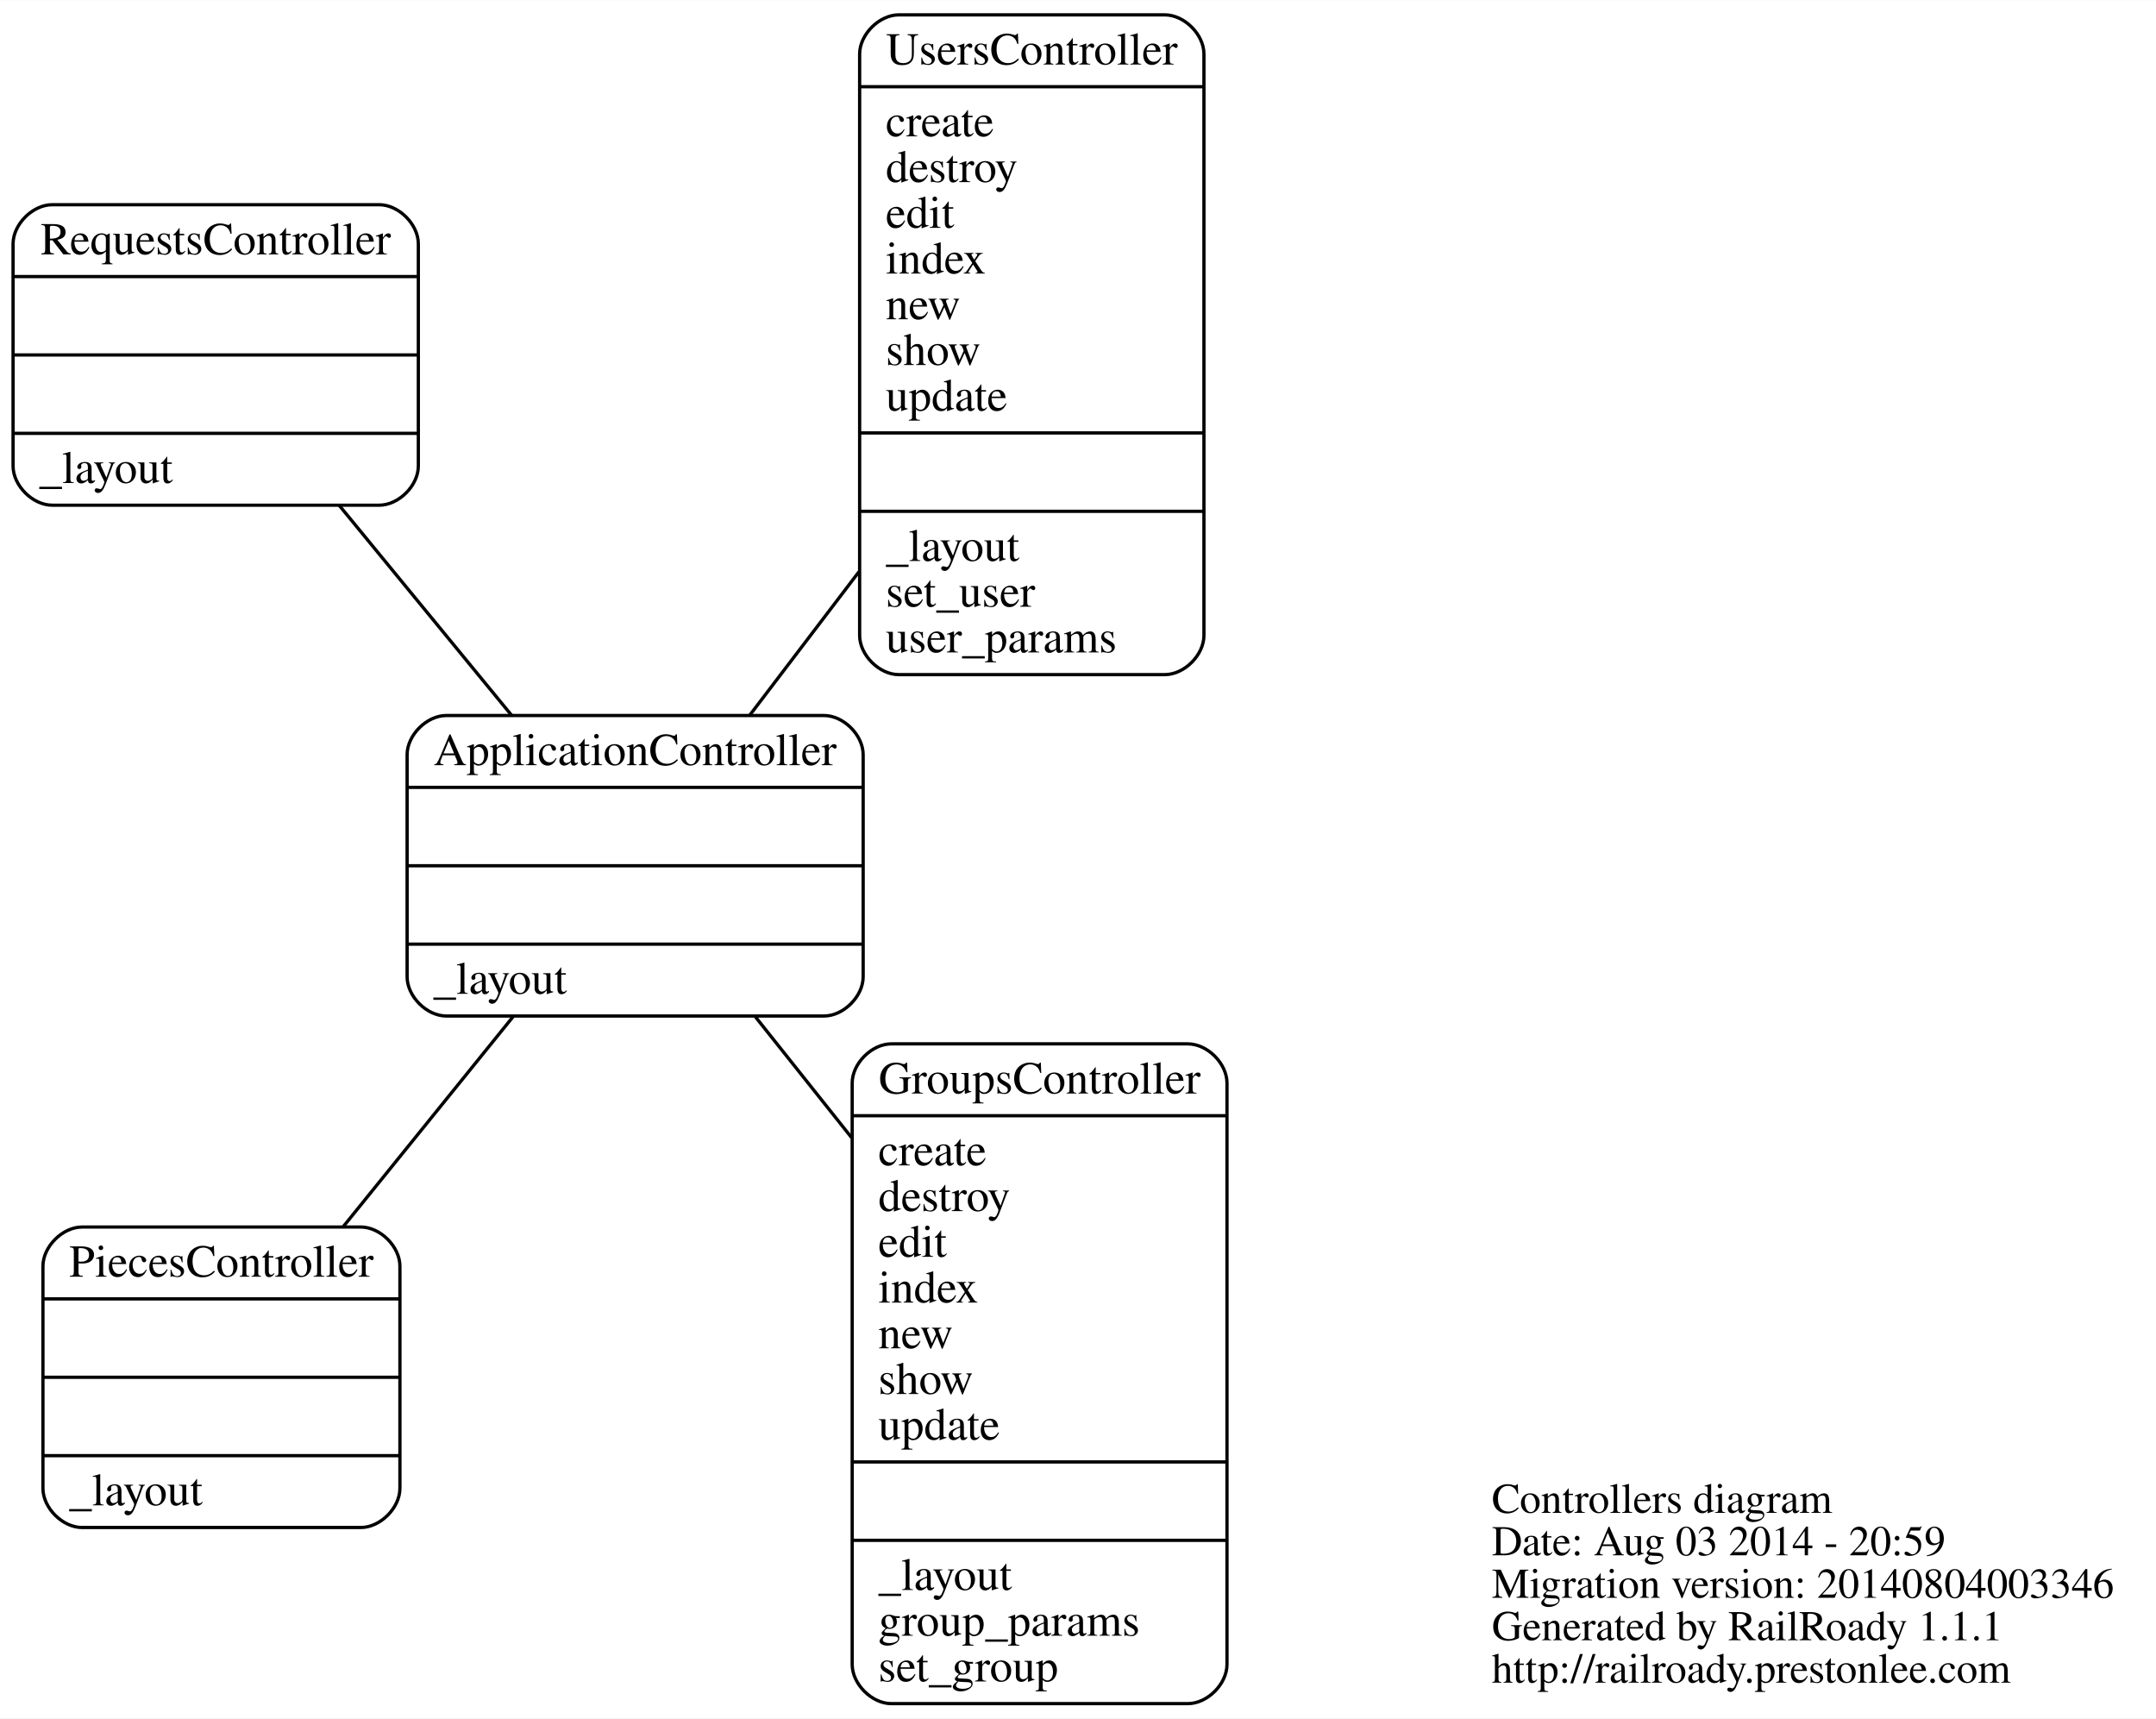
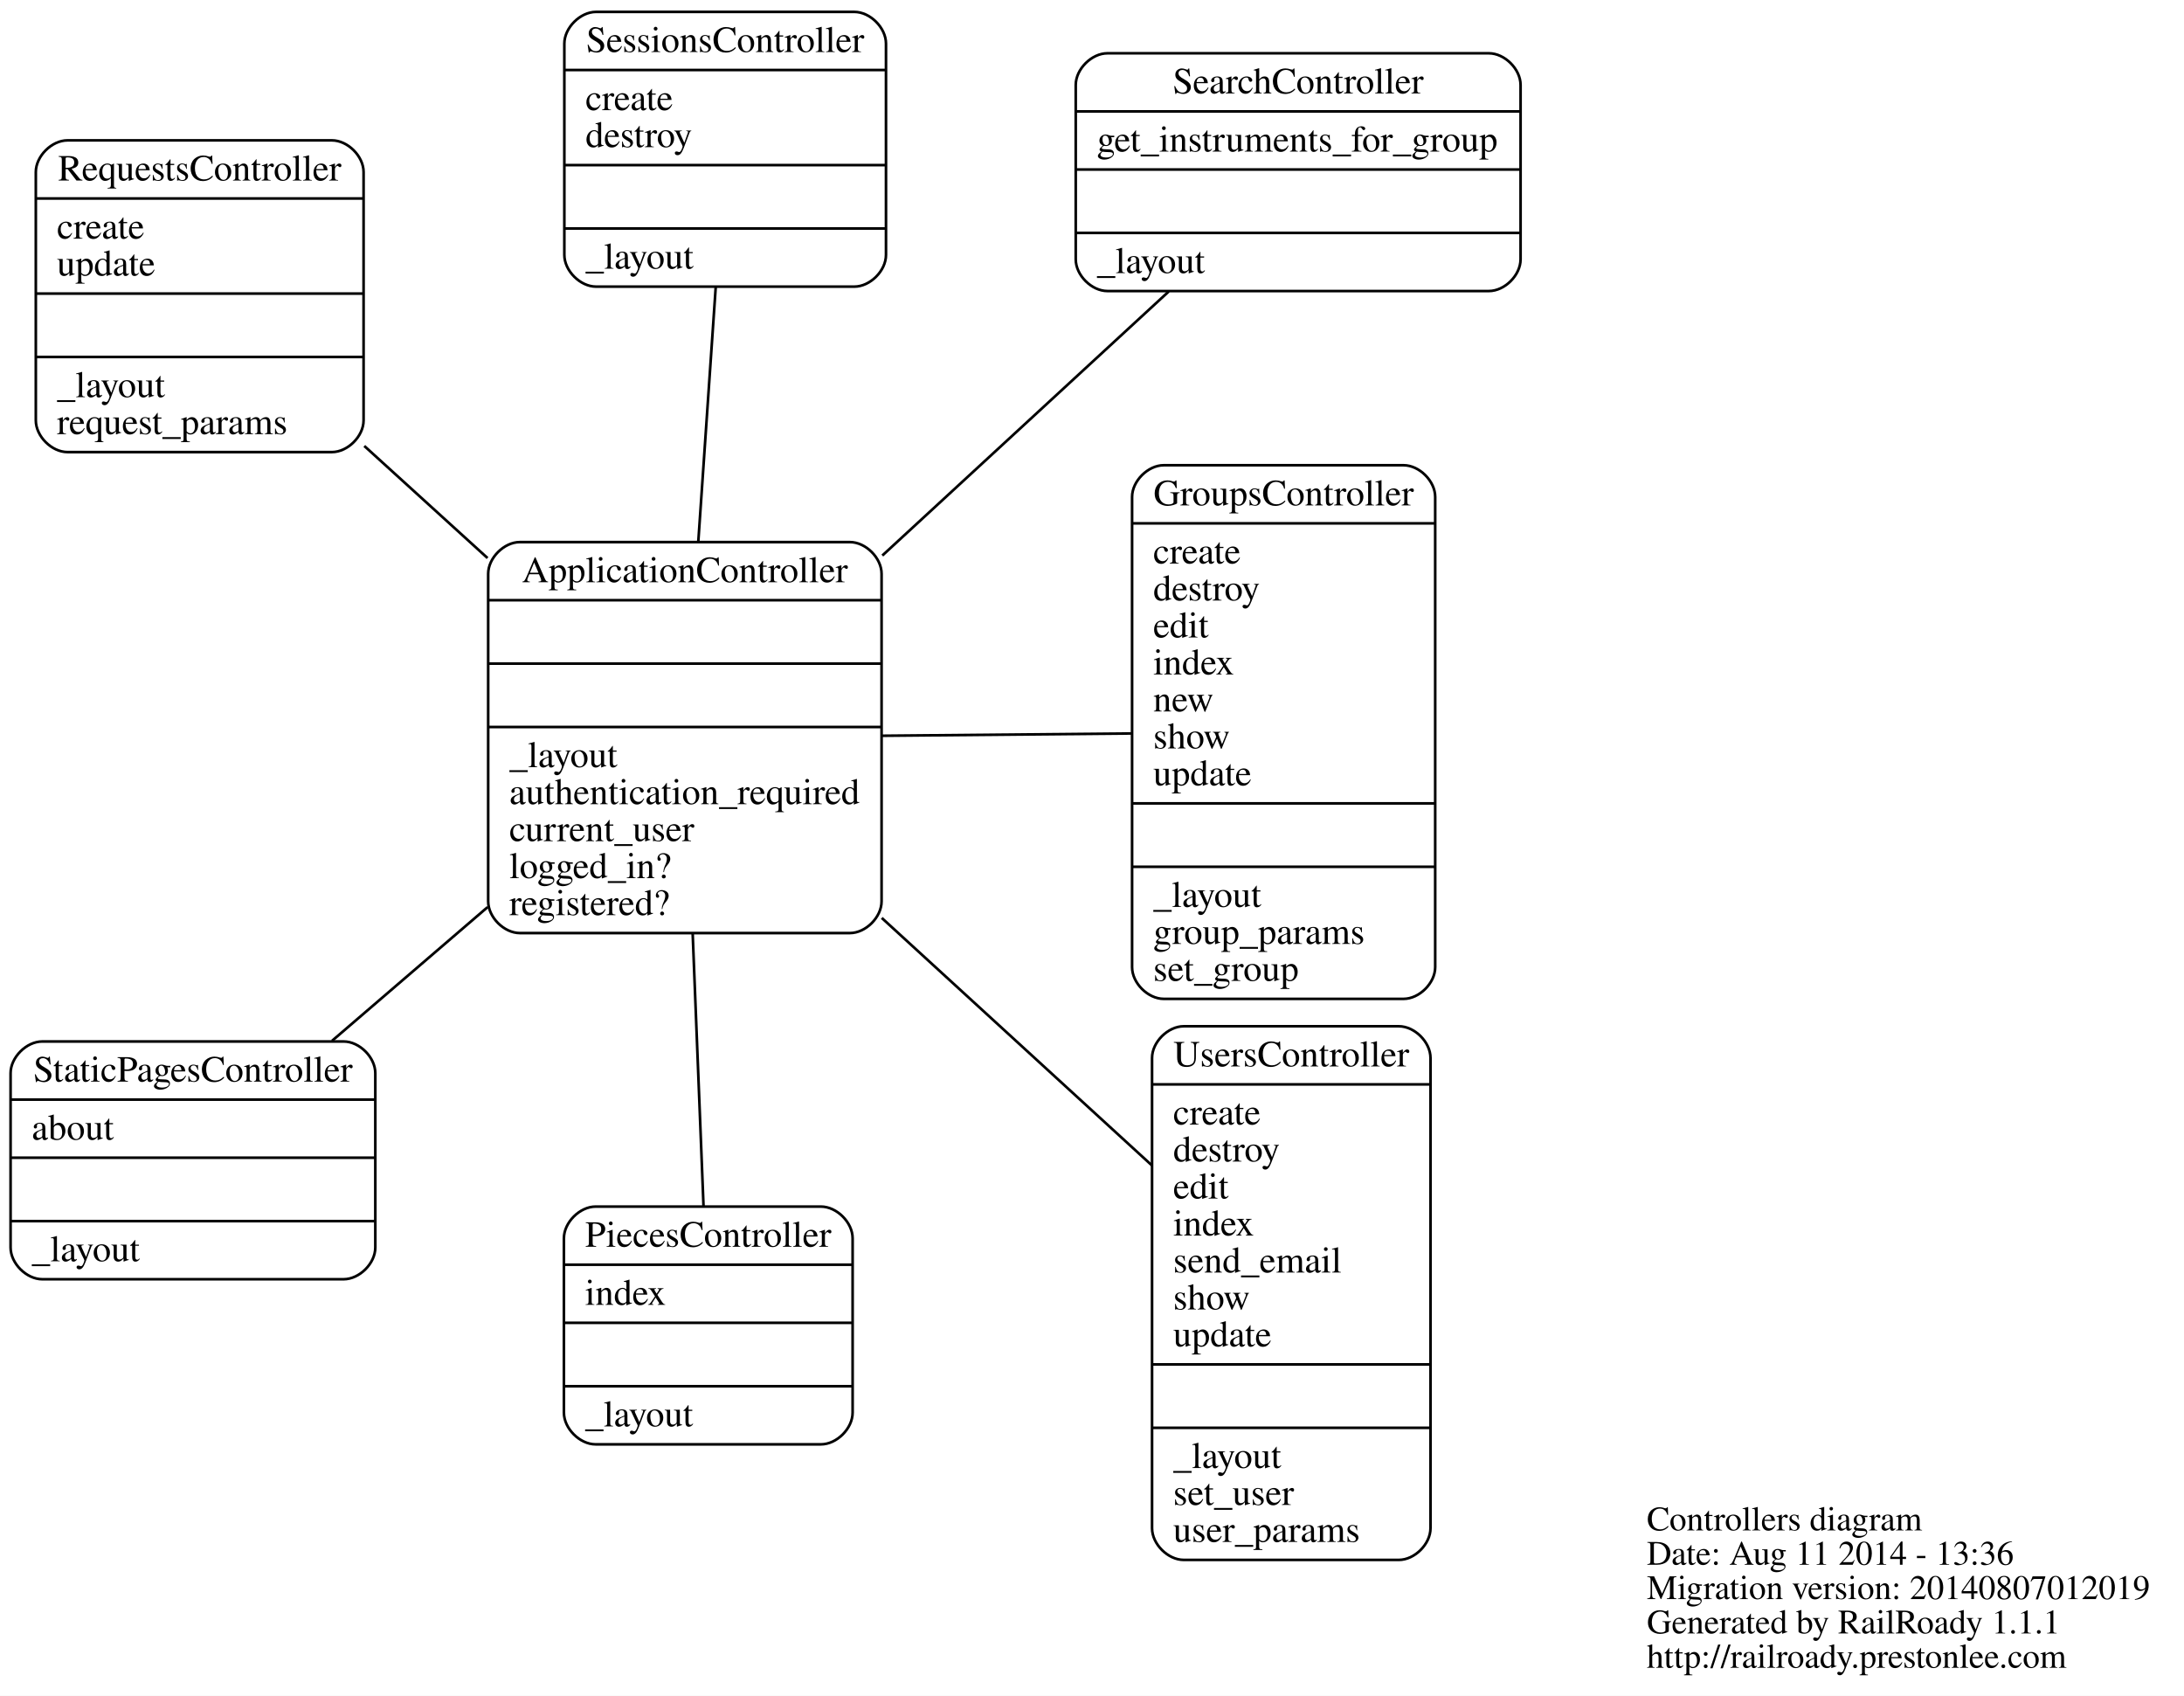
- <svg xmlns="http://www.w3.org/2000/svg" width="660pt" height="526pt" viewBox="0.00 0.00 660.18 526.05">
-   <g id="graph0" class="graph" transform="scale(1 1) rotate(0) translate(189.493 263.232)">
-     <polygon fill="white" stroke="none" points="-189.493,262.814 -189.493,-263.232 470.688,-263.232 470.688,262.814 -189.493,262.814" />
+ <svg xmlns="http://www.w3.org/2000/svg" width="827pt" height="642pt" viewBox="0.00 0.00 826.87 641.91">
+   <g id="graph0" class="graph" transform="scale(1 1) rotate(0) translate(286.187 309.408)">
+     <polygon fill="white" stroke="none" points="-286.187,332.5 -286.187,-309.408 540.688,-309.408 540.688,332.5 -286.187,332.5" />
    <g id="node1" class="node">
-       <text text-anchor="start" x="267.312" y="199.9" font-family="Times,serif" font-size="13.00">Controllers diagram</text>
-       <text text-anchor="start" x="267.312" y="212.9" font-family="Times,serif" font-size="13.00">Date: Aug 03 2014 - 20:59</text>
-       <text text-anchor="start" x="267.312" y="225.9" font-family="Times,serif" font-size="13.00">Migration version: 20140804003346</text>
-       <text text-anchor="start" x="267.312" y="238.9" font-family="Times,serif" font-size="13.00">Generated by RailRoady 1.1.1</text>
-       <text text-anchor="start" x="267.312" y="251.9" font-family="Times,serif" font-size="13.00">http://railroady.prestonlee.com</text>
+       <text text-anchor="start" x="337.312" y="269.9" font-family="Times,serif" font-size="13.00">Controllers diagram</text>
+       <text text-anchor="start" x="337.312" y="282.9" font-family="Times,serif" font-size="13.00">Date: Aug 11 2014 - 13:36</text>
+       <text text-anchor="start" x="337.312" y="295.9" font-family="Times,serif" font-size="13.00">Migration version: 20140807012019</text>
+       <text text-anchor="start" x="337.312" y="308.9" font-family="Times,serif" font-size="13.00">Generated by RailRoady 1.1.1</text>
+       <text text-anchor="start" x="337.312" y="321.9" font-family="Times,serif" font-size="13.00">http://railroady.prestonlee.com</text>
    </g>
    <g id="node2" class="node">
-       <path fill="none" stroke="black" d="M-52.831,47.785C-52.831,47.785 62.811,47.785 62.811,47.785 68.811,47.785 74.811,41.785 74.811,35.785 74.811,35.785 74.811,-32.215 74.811,-32.215 74.811,-38.215 68.811,-44.215 62.811,-44.215 62.811,-44.215 -52.831,-44.215 -52.831,-44.215 -58.831,-44.215 -64.831,-38.215 -64.831,-32.215 -64.831,-32.215 -64.831,35.785 -64.831,35.785 -64.831,41.785 -58.831,47.785 -52.831,47.785" />
-       <text text-anchor="middle" x="4.99" y="-29.015" font-family="Times,serif" font-size="14.00">ApplicationController</text>
-       <polyline fill="none" stroke="black" points="-64.831,-22.215 74.811,-22.215 " />
-       <polyline fill="none" stroke="black" points="-64.831,1.785 74.811,1.785 " />
-       <polyline fill="none" stroke="black" points="-64.831,25.785 74.811,25.785 " />
-       <text text-anchor="start" x="-56.831" y="40.985" font-family="Times,serif" font-size="14.00">_layout</text>
+       <path fill="none" stroke="black" d="M-89.365,43.79C-89.365,43.79 35.58,43.79 35.58,43.79 41.58,43.79 47.58,37.79 47.58,31.79 47.58,31.79 47.58,-92.21 47.58,-92.21 47.58,-98.21 41.58,-104.21 35.58,-104.21 35.58,-104.21 -89.365,-104.21 -89.365,-104.21 -95.365,-104.21 -101.365,-98.21 -101.365,-92.21 -101.365,-92.21 -101.365,31.79 -101.365,31.79 -101.365,37.79 -95.365,43.79 -89.365,43.79" />
+       <text text-anchor="middle" x="-26.892" y="-89.01" font-family="Times,serif" font-size="14.00">ApplicationController</text>
+       <polyline fill="none" stroke="black" points="-101.365,-82.21 47.58,-82.21 " />
+       <polyline fill="none" stroke="black" points="-101.365,-58.21 47.58,-58.21 " />
+       <polyline fill="none" stroke="black" points="-101.365,-34.21 47.58,-34.21 " />
+       <text text-anchor="start" x="-93.365" y="-19.01" font-family="Times,serif" font-size="14.00">_layout</text>
+       <text text-anchor="start" x="-93.365" y="-5.01" font-family="Times,serif" font-size="14.00">authentication_required</text>
+       <text text-anchor="start" x="-93.365" y="8.99" font-family="Times,serif" font-size="14.00">current_user</text>
+       <text text-anchor="start" x="-93.365" y="22.99" font-family="Times,serif" font-size="14.00">logged_in?</text>
+       <text text-anchor="start" x="-93.365" y="36.99" font-family="Times,serif" font-size="14.00">registered?</text>
    </g>
    <g id="node3" class="node">
-       <path fill="none" stroke="black" d="M83.451,258.314C83.451,258.314 174.217,258.314 174.217,258.314 180.217,258.314 186.217,252.314 186.217,246.314 186.217,246.314 186.217,68.314 186.217,68.314 186.217,62.315 180.217,56.315 174.217,56.315 174.217,56.315 83.451,56.315 83.451,56.315 77.451,56.315 71.451,62.315 71.451,68.314 71.451,68.314 71.451,246.314 71.451,246.314 71.451,252.314 77.451,258.314 83.451,258.314" />
-       <text text-anchor="middle" x="128.834" y="71.514" font-family="Times,serif" font-size="14.00">GroupsController</text>
-       <polyline fill="none" stroke="black" points="71.451,78.314 186.217,78.314 " />
-       <text text-anchor="start" x="79.451" y="93.514" font-family="Times,serif" font-size="14.00">create</text>
-       <text text-anchor="start" x="79.451" y="107.514" font-family="Times,serif" font-size="14.00">destroy</text>
-       <text text-anchor="start" x="79.451" y="121.514" font-family="Times,serif" font-size="14.00">edit</text>
-       <text text-anchor="start" x="79.451" y="135.514" font-family="Times,serif" font-size="14.00">index</text>
-       <text text-anchor="start" x="79.451" y="149.514" font-family="Times,serif" font-size="14.00">new</text>
-       <text text-anchor="start" x="79.451" y="163.514" font-family="Times,serif" font-size="14.00">show</text>
-       <text text-anchor="start" x="79.451" y="177.514" font-family="Times,serif" font-size="14.00">update</text>
-       <polyline fill="none" stroke="black" points="71.451,184.314 186.217,184.314 " />
-       <polyline fill="none" stroke="black" points="71.451,208.314 186.217,208.314 " />
-       <text text-anchor="start" x="79.451" y="223.514" font-family="Times,serif" font-size="14.00">_layout</text>
-       <text text-anchor="start" x="79.451" y="237.514" font-family="Times,serif" font-size="14.00">group_params</text>
-       <text text-anchor="start" x="79.451" y="251.514" font-family="Times,serif" font-size="14.00">set_group</text>
+       <path fill="none" stroke="black" d="M154.422,68.699C154.422,68.699 245.187,68.699 245.187,68.699 251.187,68.699 257.187,62.699 257.187,56.699 257.187,56.699 257.187,-121.301 257.187,-121.301 257.187,-127.301 251.187,-133.301 245.187,-133.301 245.187,-133.301 154.422,-133.301 154.422,-133.301 148.422,-133.301 142.422,-127.301 142.422,-121.301 142.422,-121.301 142.422,56.699 142.422,56.699 142.422,62.699 148.422,68.699 154.422,68.699" />
+       <text text-anchor="middle" x="199.804" y="-118.101" font-family="Times,serif" font-size="14.00">GroupsController</text>
+       <polyline fill="none" stroke="black" points="142.422,-111.301 257.187,-111.301 " />
+       <text text-anchor="start" x="150.422" y="-96.101" font-family="Times,serif" font-size="14.00">create</text>
+       <text text-anchor="start" x="150.422" y="-82.101" font-family="Times,serif" font-size="14.00">destroy</text>
+       <text text-anchor="start" x="150.422" y="-68.101" font-family="Times,serif" font-size="14.00">edit</text>
+       <text text-anchor="start" x="150.422" y="-54.101" font-family="Times,serif" font-size="14.00">index</text>
+       <text text-anchor="start" x="150.422" y="-40.101" font-family="Times,serif" font-size="14.00">new</text>
+       <text text-anchor="start" x="150.422" y="-26.101" font-family="Times,serif" font-size="14.00">show</text>
+       <text text-anchor="start" x="150.422" y="-12.101" font-family="Times,serif" font-size="14.00">update</text>
+       <polyline fill="none" stroke="black" points="142.422,-5.301 257.187,-5.301 " />
+       <polyline fill="none" stroke="black" points="142.422,18.699 257.187,18.699 " />
+       <text text-anchor="start" x="150.422" y="33.899" font-family="Times,serif" font-size="14.00">_layout</text>
+       <text text-anchor="start" x="150.422" y="47.899" font-family="Times,serif" font-size="14.00">group_params</text>
+       <text text-anchor="start" x="150.422" y="61.899" font-family="Times,serif" font-size="14.00">set_group</text>
    </g>
    <g id="edge1" class="edge">
-       <path fill="none" stroke="black" d="M41.812,48.028C51.081,59.669 61.253,72.443 71.273,85.026" />
+       <path fill="none" stroke="black" d="M47.651,-30.898C78.365,-31.181 113.401,-31.504 142.106,-31.769" />
    </g>
    <g id="node4" class="node">
-       <path fill="none" stroke="black" d="M-164.347,204.391C-164.347,204.391 -79.037,204.391 -79.037,204.391 -73.037,204.391 -67.037,198.391 -67.037,192.391 -67.037,192.391 -67.037,124.391 -67.037,124.391 -67.037,118.391 -73.037,112.391 -79.037,112.391 -79.037,112.391 -164.347,112.391 -164.347,112.391 -170.347,112.391 -176.347,118.391 -176.347,124.391 -176.347,124.391 -176.347,192.391 -176.347,192.391 -176.347,198.391 -170.347,204.391 -164.347,204.391" />
-       <text text-anchor="middle" x="-121.692" y="127.591" font-family="Times,serif" font-size="14.00">PiecesController</text>
-       <polyline fill="none" stroke="black" points="-176.347,134.391 -67.037,134.391 " />
-       <polyline fill="none" stroke="black" points="-176.347,158.391 -67.037,158.391 " />
-       <polyline fill="none" stroke="black" points="-176.347,182.391 -67.037,182.391 " />
-       <text text-anchor="start" x="-168.347" y="197.591" font-family="Times,serif" font-size="14.00">_layout</text>
+       <path fill="none" stroke="black" d="M-60.692,237.325C-60.692,237.325 24.619,237.325 24.619,237.325 30.619,237.325 36.618,231.325 36.618,225.325 36.618,225.325 36.618,159.325 36.618,159.325 36.618,153.325 30.619,147.325 24.619,147.325 24.619,147.325 -60.692,147.325 -60.692,147.325 -66.692,147.325 -72.692,153.325 -72.692,159.325 -72.692,159.325 -72.692,225.325 -72.692,225.325 -72.692,231.325 -66.692,237.325 -60.692,237.325" />
+       <text text-anchor="middle" x="-18.037" y="162.525" font-family="Times,serif" font-size="14.00">PiecesController</text>
+       <polyline fill="none" stroke="black" points="-72.692,169.325 36.618,169.325 " />
+       <text text-anchor="start" x="-64.692" y="184.525" font-family="Times,serif" font-size="14.00">index</text>
+       <polyline fill="none" stroke="black" points="-72.692,191.325 36.618,191.325 " />
+       <polyline fill="none" stroke="black" points="-72.692,215.325 36.618,215.325 " />
+       <text text-anchor="start" x="-64.692" y="230.525" font-family="Times,serif" font-size="14.00">_layout</text>
    </g>
    <g id="edge2" class="edge">
-       <path fill="none" stroke="black" d="M-32.333,47.925C-48.755,68.225 -68,92.017 -84.416,112.31" />
+       <path fill="none" stroke="black" d="M-23.944,43.891C-22.585,78.029 -21.017,117.44 -19.838,147.07" />
    </g>
    <g id="node5" class="node">
-       <path fill="none" stroke="black" d="M-173.493,-108.604C-173.493,-108.604 -73.396,-108.604 -73.396,-108.604 -67.396,-108.604 -61.396,-114.604 -61.396,-120.604 -61.396,-120.604 -61.396,-188.604 -61.396,-188.604 -61.396,-194.604 -67.396,-200.604 -73.396,-200.604 -73.396,-200.604 -173.493,-200.604 -173.493,-200.604 -179.493,-200.604 -185.493,-194.604 -185.493,-188.604 -185.493,-188.604 -185.493,-120.604 -185.493,-120.604 -185.493,-114.604 -179.493,-108.604 -173.493,-108.604" />
-       <text text-anchor="middle" x="-123.445" y="-185.404" font-family="Times,serif" font-size="14.00">RequestsController</text>
-       <polyline fill="none" stroke="black" points="-185.493,-178.604 -61.396,-178.604 " />
-       <polyline fill="none" stroke="black" points="-185.493,-154.604 -61.396,-154.604 " />
-       <polyline fill="none" stroke="black" points="-185.493,-130.604 -61.396,-130.604 " />
-       <text text-anchor="start" x="-177.493" y="-115.404" font-family="Times,serif" font-size="14.00">_layout</text>
+       <path fill="none" stroke="black" d="M-260.635,-138.277C-260.635,-138.277 -160.539,-138.277 -160.539,-138.277 -154.539,-138.277 -148.539,-144.277 -148.539,-150.277 -148.539,-150.277 -148.539,-244.277 -148.539,-244.277 -148.539,-250.277 -154.539,-256.277 -160.539,-256.277 -160.539,-256.277 -260.635,-256.277 -260.635,-256.277 -266.635,-256.277 -272.635,-250.277 -272.635,-244.277 -272.635,-244.277 -272.635,-150.277 -272.635,-150.277 -272.635,-144.277 -266.635,-138.277 -260.635,-138.277" />
+       <text text-anchor="middle" x="-210.587" y="-241.077" font-family="Times,serif" font-size="14.00">RequestsController</text>
+       <polyline fill="none" stroke="black" points="-272.635,-234.277 -148.539,-234.277 " />
+       <text text-anchor="start" x="-264.635" y="-219.077" font-family="Times,serif" font-size="14.00">create</text>
+       <text text-anchor="start" x="-264.635" y="-205.077" font-family="Times,serif" font-size="14.00">update</text>
+       <polyline fill="none" stroke="black" points="-272.635,-198.277 -148.539,-198.277 " />
+       <polyline fill="none" stroke="black" points="-272.635,-174.277 -148.539,-174.277 " />
+       <text text-anchor="start" x="-264.635" y="-159.077" font-family="Times,serif" font-size="14.00">_layout</text>
+       <text text-anchor="start" x="-264.635" y="-145.077" font-family="Times,serif" font-size="14.00">request_params</text>
    </g>
    <g id="edge3" class="edge">
-       <path fill="none" stroke="black" d="M-32.85,-44.291C-49.498,-64.563 -69.01,-88.322 -85.653,-108.587" />
+       <path fill="none" stroke="black" d="M-101.608,-98.163C-117.103,-112.256 -133.273,-126.962 -148.268,-140.6" />
    </g>
    <g id="node6" class="node">
-       <path fill="none" stroke="black" d="M85.732,-56.732C85.732,-56.732 167.16,-56.732 167.16,-56.732 173.16,-56.732 179.16,-62.732 179.16,-68.732 179.16,-68.732 179.16,-246.732 179.16,-246.732 179.16,-252.732 173.16,-258.732 167.16,-258.732 167.16,-258.732 85.732,-258.732 85.732,-258.732 79.732,-258.732 73.732,-252.732 73.732,-246.732 73.732,-246.732 73.732,-68.732 73.732,-68.732 73.732,-62.732 79.732,-56.732 85.732,-56.732" />
-       <text text-anchor="middle" x="126.446" y="-243.532" font-family="Times,serif" font-size="14.00">UsersController</text>
-       <polyline fill="none" stroke="black" points="73.732,-236.732 179.16,-236.732 " />
-       <text text-anchor="start" x="81.732" y="-221.532" font-family="Times,serif" font-size="14.00">create</text>
-       <text text-anchor="start" x="81.732" y="-207.532" font-family="Times,serif" font-size="14.00">destroy</text>
-       <text text-anchor="start" x="81.732" y="-193.532" font-family="Times,serif" font-size="14.00">edit</text>
-       <text text-anchor="start" x="81.732" y="-179.532" font-family="Times,serif" font-size="14.00">index</text>
-       <text text-anchor="start" x="81.732" y="-165.532" font-family="Times,serif" font-size="14.00">new</text>
-       <text text-anchor="start" x="81.732" y="-151.532" font-family="Times,serif" font-size="14.00">show</text>
-       <text text-anchor="start" x="81.732" y="-137.532" font-family="Times,serif" font-size="14.00">update</text>
-       <polyline fill="none" stroke="black" points="73.732,-130.732 179.16,-130.732 " />
-       <polyline fill="none" stroke="black" points="73.732,-106.732 179.16,-106.732 " />
-       <text text-anchor="start" x="81.732" y="-91.532" font-family="Times,serif" font-size="14.00">_layout</text>
-       <text text-anchor="start" x="81.732" y="-77.532" font-family="Times,serif" font-size="14.00">set_user</text>
-       <text text-anchor="start" x="81.732" y="-63.532" font-family="Times,serif" font-size="14.00">user_params</text>
+       <path fill="none" stroke="black" d="M133.089,-199.24C133.089,-199.24 277.51,-199.24 277.51,-199.24 283.51,-199.24 289.51,-205.24 289.51,-211.24 289.51,-211.24 289.51,-277.24 289.51,-277.24 289.51,-283.24 283.51,-289.24 277.51,-289.24 277.51,-289.24 133.089,-289.24 133.089,-289.24 127.089,-289.24 121.089,-283.24 121.089,-277.24 121.089,-277.24 121.089,-211.24 121.089,-211.24 121.089,-205.24 127.089,-199.24 133.089,-199.24" />
+       <text text-anchor="middle" x="205.3" y="-274.04" font-family="Times,serif" font-size="14.00">SearchController</text>
+       <polyline fill="none" stroke="black" points="121.089,-267.24 289.51,-267.24 " />
+       <text text-anchor="start" x="129.089" y="-252.04" font-family="Times,serif" font-size="14.00">get_instruments_for_group</text>
+       <polyline fill="none" stroke="black" points="121.089,-245.24 289.51,-245.24 " />
+       <polyline fill="none" stroke="black" points="121.089,-221.24 289.51,-221.24 " />
+       <text text-anchor="start" x="129.089" y="-206.04" font-family="Times,serif" font-size="14.00">_layout</text>
    </g>
    <g id="edge4" class="edge">
-       <path fill="none" stroke="black" d="M40.12,-44.354C50.559,-58.064 62.233,-73.397 73.539,-88.246" />
+       <path fill="none" stroke="black" d="M47.853,-99.109C83.382,-131.859 124.855,-170.088 156.315,-199.087" />
+     </g>
+     <g id="node7" class="node">
+       <path fill="none" stroke="black" d="M-60.527,-200.908C-60.527,-200.908 37.252,-200.908 37.252,-200.908 43.252,-200.908 49.252,-206.908 49.252,-212.908 49.252,-212.908 49.252,-292.908 49.252,-292.908 49.252,-298.908 43.252,-304.908 37.252,-304.908 37.252,-304.908 -60.527,-304.908 -60.527,-304.908 -66.527,-304.908 -72.527,-298.908 -72.527,-292.908 -72.527,-292.908 -72.527,-212.908 -72.527,-212.908 -72.527,-206.908 -66.527,-200.908 -60.527,-200.908" />
+       <text text-anchor="middle" x="-11.638" y="-289.708" font-family="Times,serif" font-size="14.00">SessionsController</text>
+       <polyline fill="none" stroke="black" points="-72.527,-282.908 49.252,-282.908 " />
+       <text text-anchor="start" x="-64.527" y="-267.708" font-family="Times,serif" font-size="14.00">create</text>
+       <text text-anchor="start" x="-64.527" y="-253.708" font-family="Times,serif" font-size="14.00">destroy</text>
+       <polyline fill="none" stroke="black" points="-72.527,-246.908 49.252,-246.908 " />
+       <polyline fill="none" stroke="black" points="-72.527,-222.908 49.252,-222.908 " />
+       <text text-anchor="start" x="-64.527" y="-207.708" font-family="Times,serif" font-size="14.00">_layout</text>
+     </g>
+     <g id="edge5" class="edge">
+       <path fill="none" stroke="black" d="M-21.813,-104.365C-19.646,-135.997 -17.169,-172.154 -15.202,-200.875" />
+     </g>
+     <g id="node8" class="node">
+       <path fill="none" stroke="black" d="M-270.187,174.826C-270.187,174.826 -156.097,174.826 -156.097,174.826 -150.097,174.826 -144.097,168.826 -144.097,162.826 -144.097,162.826 -144.097,96.826 -144.097,96.826 -144.097,90.826 -150.097,84.826 -156.097,84.826 -156.097,84.826 -270.187,84.826 -270.187,84.826 -276.187,84.826 -282.187,90.826 -282.187,96.826 -282.187,96.826 -282.187,162.826 -282.187,162.826 -282.187,168.826 -276.187,174.826 -270.187,174.826" />
+       <text text-anchor="middle" x="-213.142" y="100.026" font-family="Times,serif" font-size="14.00">StaticPagesController</text>
+       <polyline fill="none" stroke="black" points="-282.187,106.826 -144.097,106.826 " />
+       <text text-anchor="start" x="-274.187" y="122.026" font-family="Times,serif" font-size="14.00">about</text>
+       <polyline fill="none" stroke="black" points="-282.187,128.826 -144.097,128.826 " />
+       <polyline fill="none" stroke="black" points="-282.187,152.826 -144.097,152.826 " />
+       <text text-anchor="start" x="-274.187" y="168.026" font-family="Times,serif" font-size="14.00">_layout</text>
+     </g>
+     <g id="edge6" class="edge">
+       <path fill="none" stroke="black" d="M-101.574,33.96C-121.309,50.917 -142.194,68.864 -160.492,84.586" />
+     </g>
+     <g id="node9" class="node">
+       <path fill="none" stroke="black" d="M161.982,281.068C161.982,281.068 243.41,281.068 243.41,281.068 249.41,281.068 255.41,275.068 255.41,269.068 255.41,269.068 255.41,91.068 255.41,91.068 255.41,85.068 249.41,79.068 243.41,79.068 243.41,79.068 161.982,79.068 161.982,79.068 155.982,79.068 149.982,85.068 149.982,91.068 149.982,91.068 149.982,269.068 149.982,269.068 149.982,275.068 155.982,281.068 161.982,281.068" />
+       <text text-anchor="middle" x="202.696" y="94.268" font-family="Times,serif" font-size="14.00">UsersController</text>
+       <polyline fill="none" stroke="black" points="149.982,101.068 255.41,101.068 " />
+       <text text-anchor="start" x="157.982" y="116.268" font-family="Times,serif" font-size="14.00">create</text>
+       <text text-anchor="start" x="157.982" y="130.268" font-family="Times,serif" font-size="14.00">destroy</text>
+       <text text-anchor="start" x="157.982" y="144.268" font-family="Times,serif" font-size="14.00">edit</text>
+       <text text-anchor="start" x="157.982" y="158.268" font-family="Times,serif" font-size="14.00">index</text>
+       <text text-anchor="start" x="157.982" y="172.268" font-family="Times,serif" font-size="14.00">send_email</text>
+       <text text-anchor="start" x="157.982" y="186.268" font-family="Times,serif" font-size="14.00">show</text>
+       <text text-anchor="start" x="157.982" y="200.268" font-family="Times,serif" font-size="14.00">update</text>
+       <polyline fill="none" stroke="black" points="149.982,207.068 255.41,207.068 " />
+       <polyline fill="none" stroke="black" points="149.982,231.068 255.41,231.068 " />
+       <text text-anchor="start" x="157.982" y="246.268" font-family="Times,serif" font-size="14.00">_layout</text>
+       <text text-anchor="start" x="157.982" y="260.268" font-family="Times,serif" font-size="14.00">set_user</text>
+       <text text-anchor="start" x="157.982" y="274.268" font-family="Times,serif" font-size="14.00">user_params</text>
+     </g>
+     <g id="edge7" class="edge">
+       <path fill="none" stroke="black" d="M47.648,38.061C81.037,68.641 119.627,103.985 149.955,131.763" />
    </g>
  </g>
</svg>
